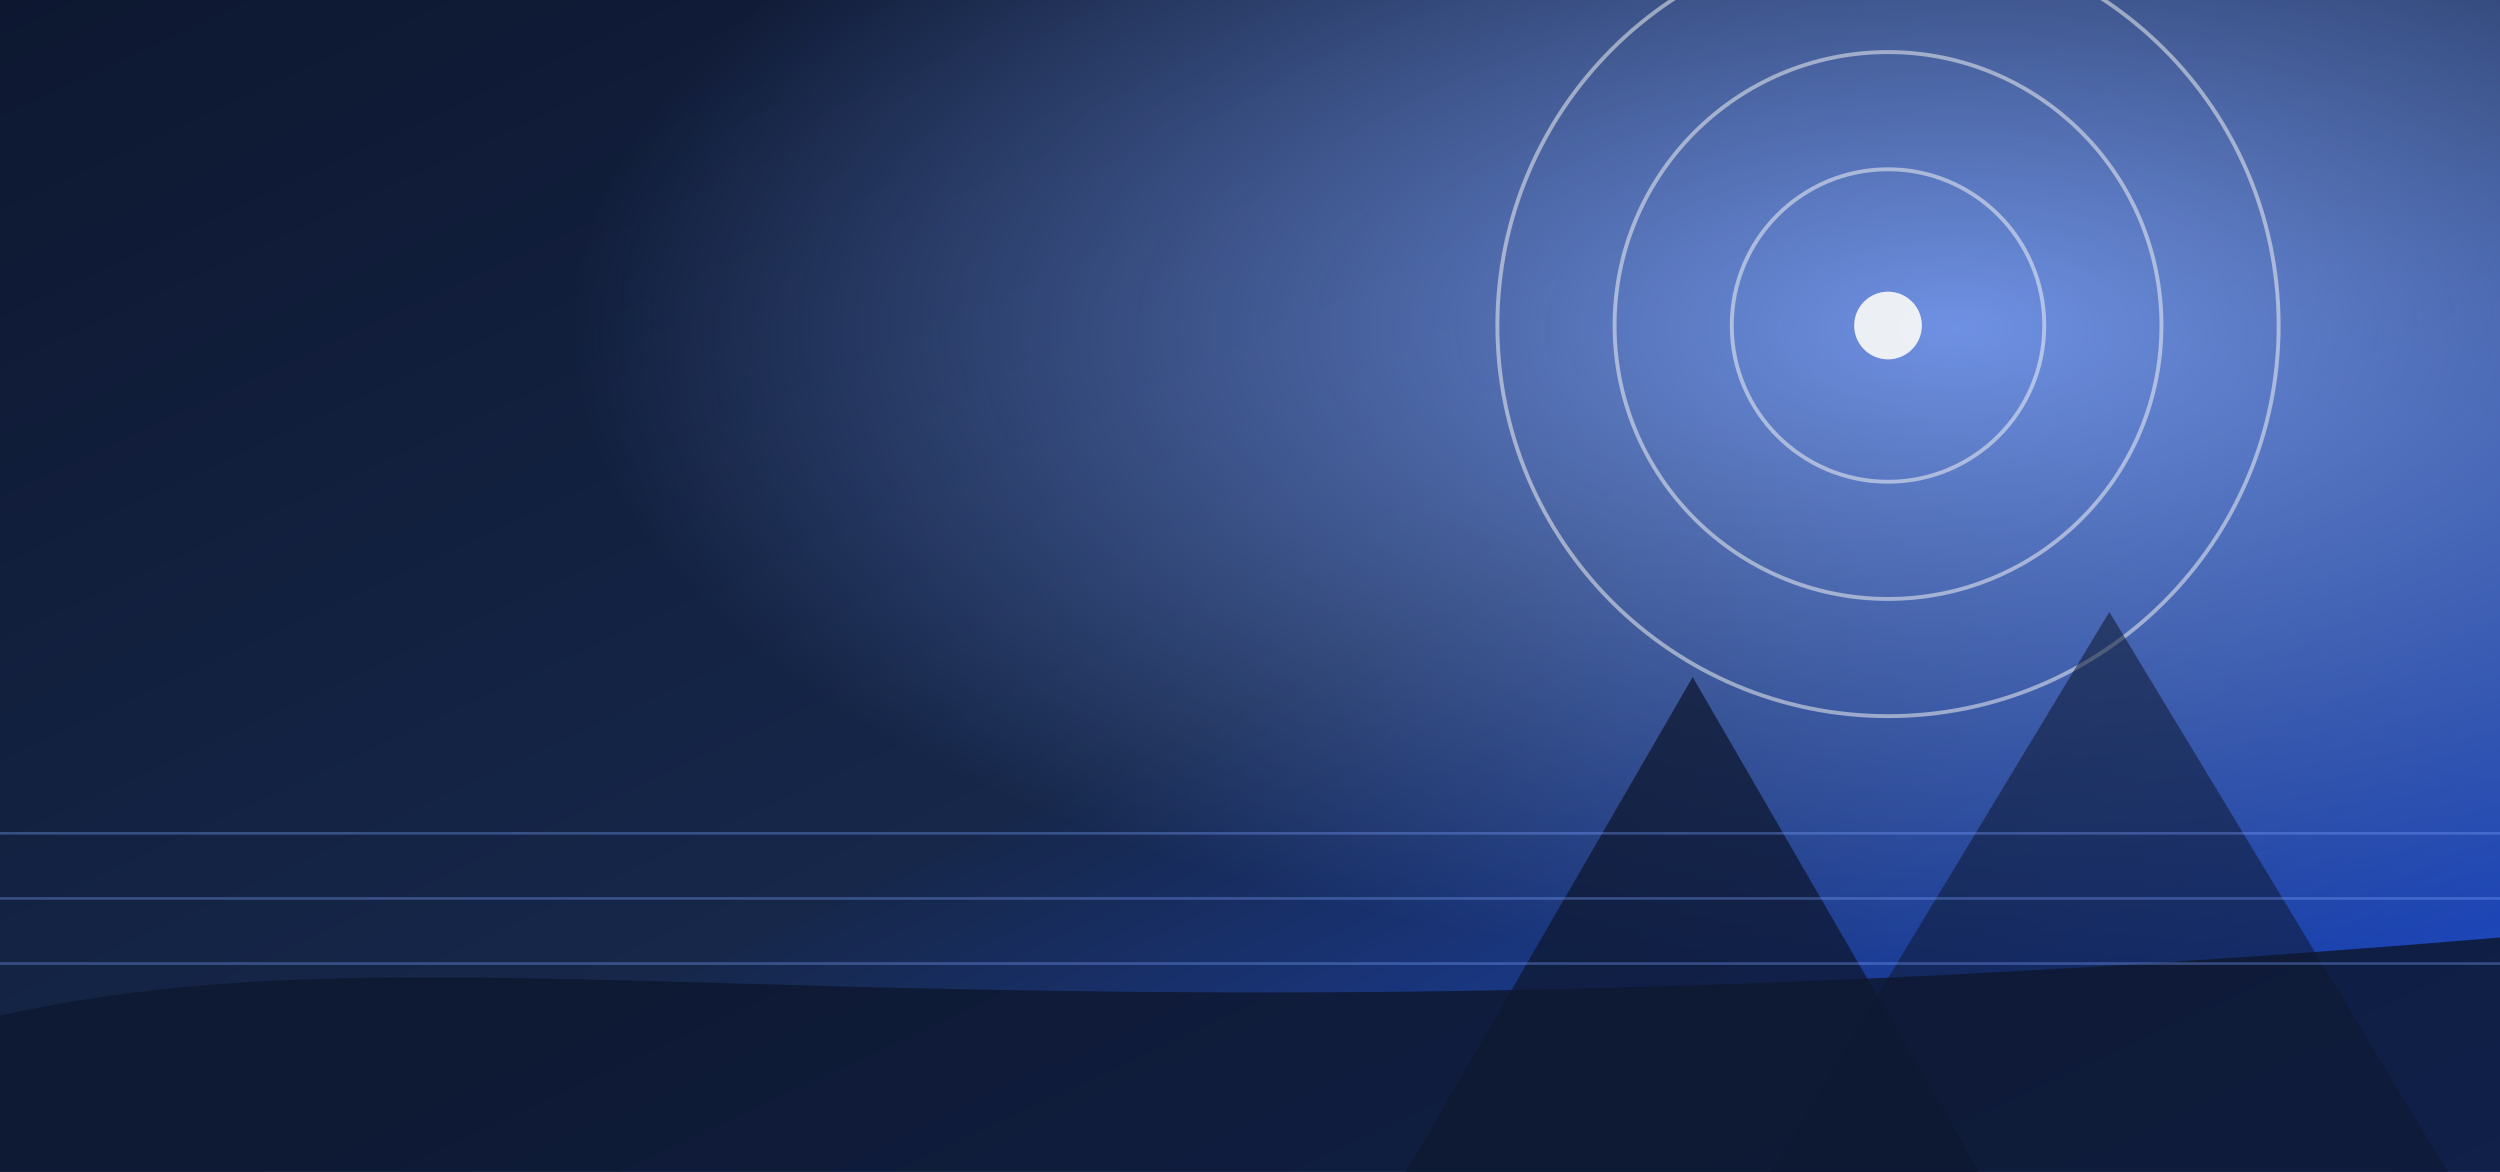
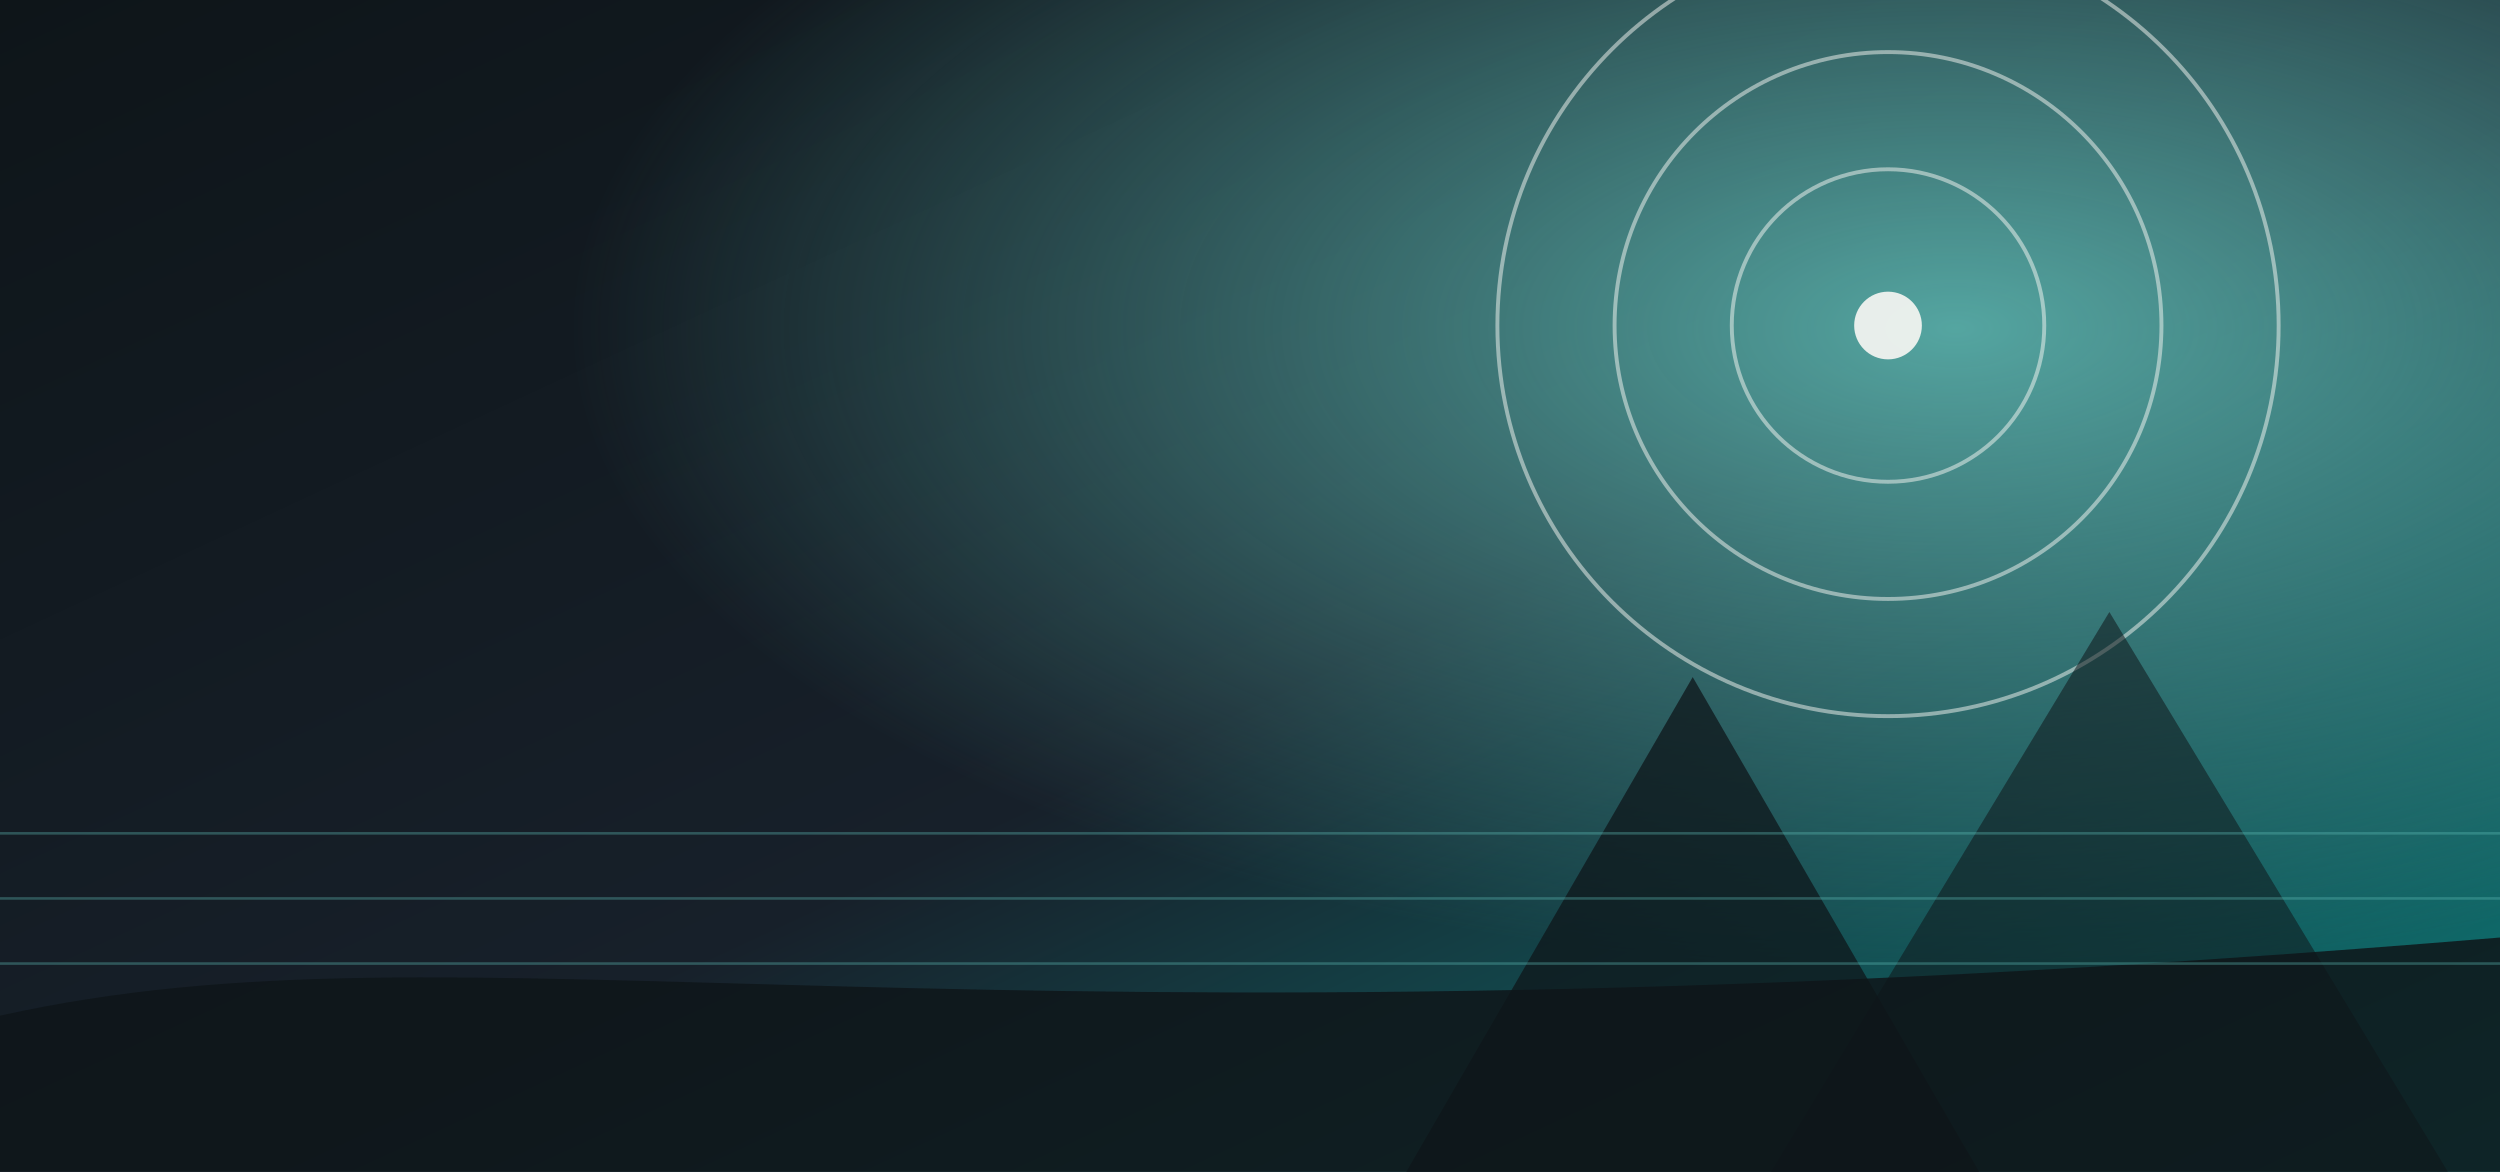
<svg xmlns="http://www.w3.org/2000/svg" viewBox="0 0 1920 900" width="1920" height="900" role="img" aria-label="Imagem de exemplo — hero panorâmico com área livre à esquerda">
  <defs>
    <linearGradient id="hceu" x1="0" y1="0" x2="1" y2="1">
-       <stop offset="0" stop-color="#0d1730" />
-       <stop offset=".55" stop-color="#16274a" />
-       <stop offset="1" stop-color="#1f4fd8" />
+       <stop offset="0" stop-color="#0e1519" />
+       <stop offset=".55" stop-color="#17202a" />
+       <stop offset="1" stop-color="#0d7d7a" />
    </linearGradient>
    <radialGradient id="hbrilho" cx=".78" cy=".28" r=".55">
-       <stop offset="0" stop-color="#7fa4ff" stop-opacity=".85" />
-       <stop offset="1" stop-color="#7fa4ff" stop-opacity="0" />
+       <stop offset="0" stop-color="#5fbdb6" stop-opacity=".85" />
+       <stop offset="1" stop-color="#5fbdb6" stop-opacity="0" />
    </radialGradient>
  </defs>
  <rect width="1920" height="900" fill="url(#hceu)" />
  <rect width="1920" height="900" fill="url(#hbrilho)" />
-   <g opacity=".5" fill="none" stroke="#fbfbf7" stroke-width="3">
+   <g opacity=".5" fill="none" stroke="#f8f7f4" stroke-width="3">
    <circle cx="1450" cy="250" r="120" />
    <circle cx="1450" cy="250" r="210" />
    <circle cx="1450" cy="250" r="300" />
  </g>
-   <g fill="#fbfbf7" opacity=".9">
+   <g fill="#f8f7f4" opacity=".9">
    <circle cx="1450" cy="250" r="26" />
  </g>
-   <path d="M1080 900 L1300 520 L1520 900 Z" fill="#0d1730" opacity=".75" />
-   <path d="M1360 900 L1620 470 L1880 900 Z" fill="#0d1730" opacity=".55" />
-   <path d="M0 780 C 360 700, 720 820, 1920 720 L1920 900 L0 900 Z" fill="#0d1730" opacity=".85" />
-   <g stroke="#7fa4ff" stroke-width="2" opacity=".35">
+   <path d="M1080 900 L1300 520 L1520 900 Z" fill="#0e1519" opacity=".75" />
+   <path d="M1360 900 L1620 470 L1880 900 Z" fill="#0e1519" opacity=".55" />
+   <path d="M0 780 C 360 700, 720 820, 1920 720 L1920 900 L0 900 Z" fill="#0e1519" opacity=".85" />
+   <g stroke="#5fbdb6" stroke-width="2" opacity=".35">
    <path d="M0 640 H1920" />
    <path d="M0 690 H1920" />
    <path d="M0 740 H1920" />
  </g>
</svg>
